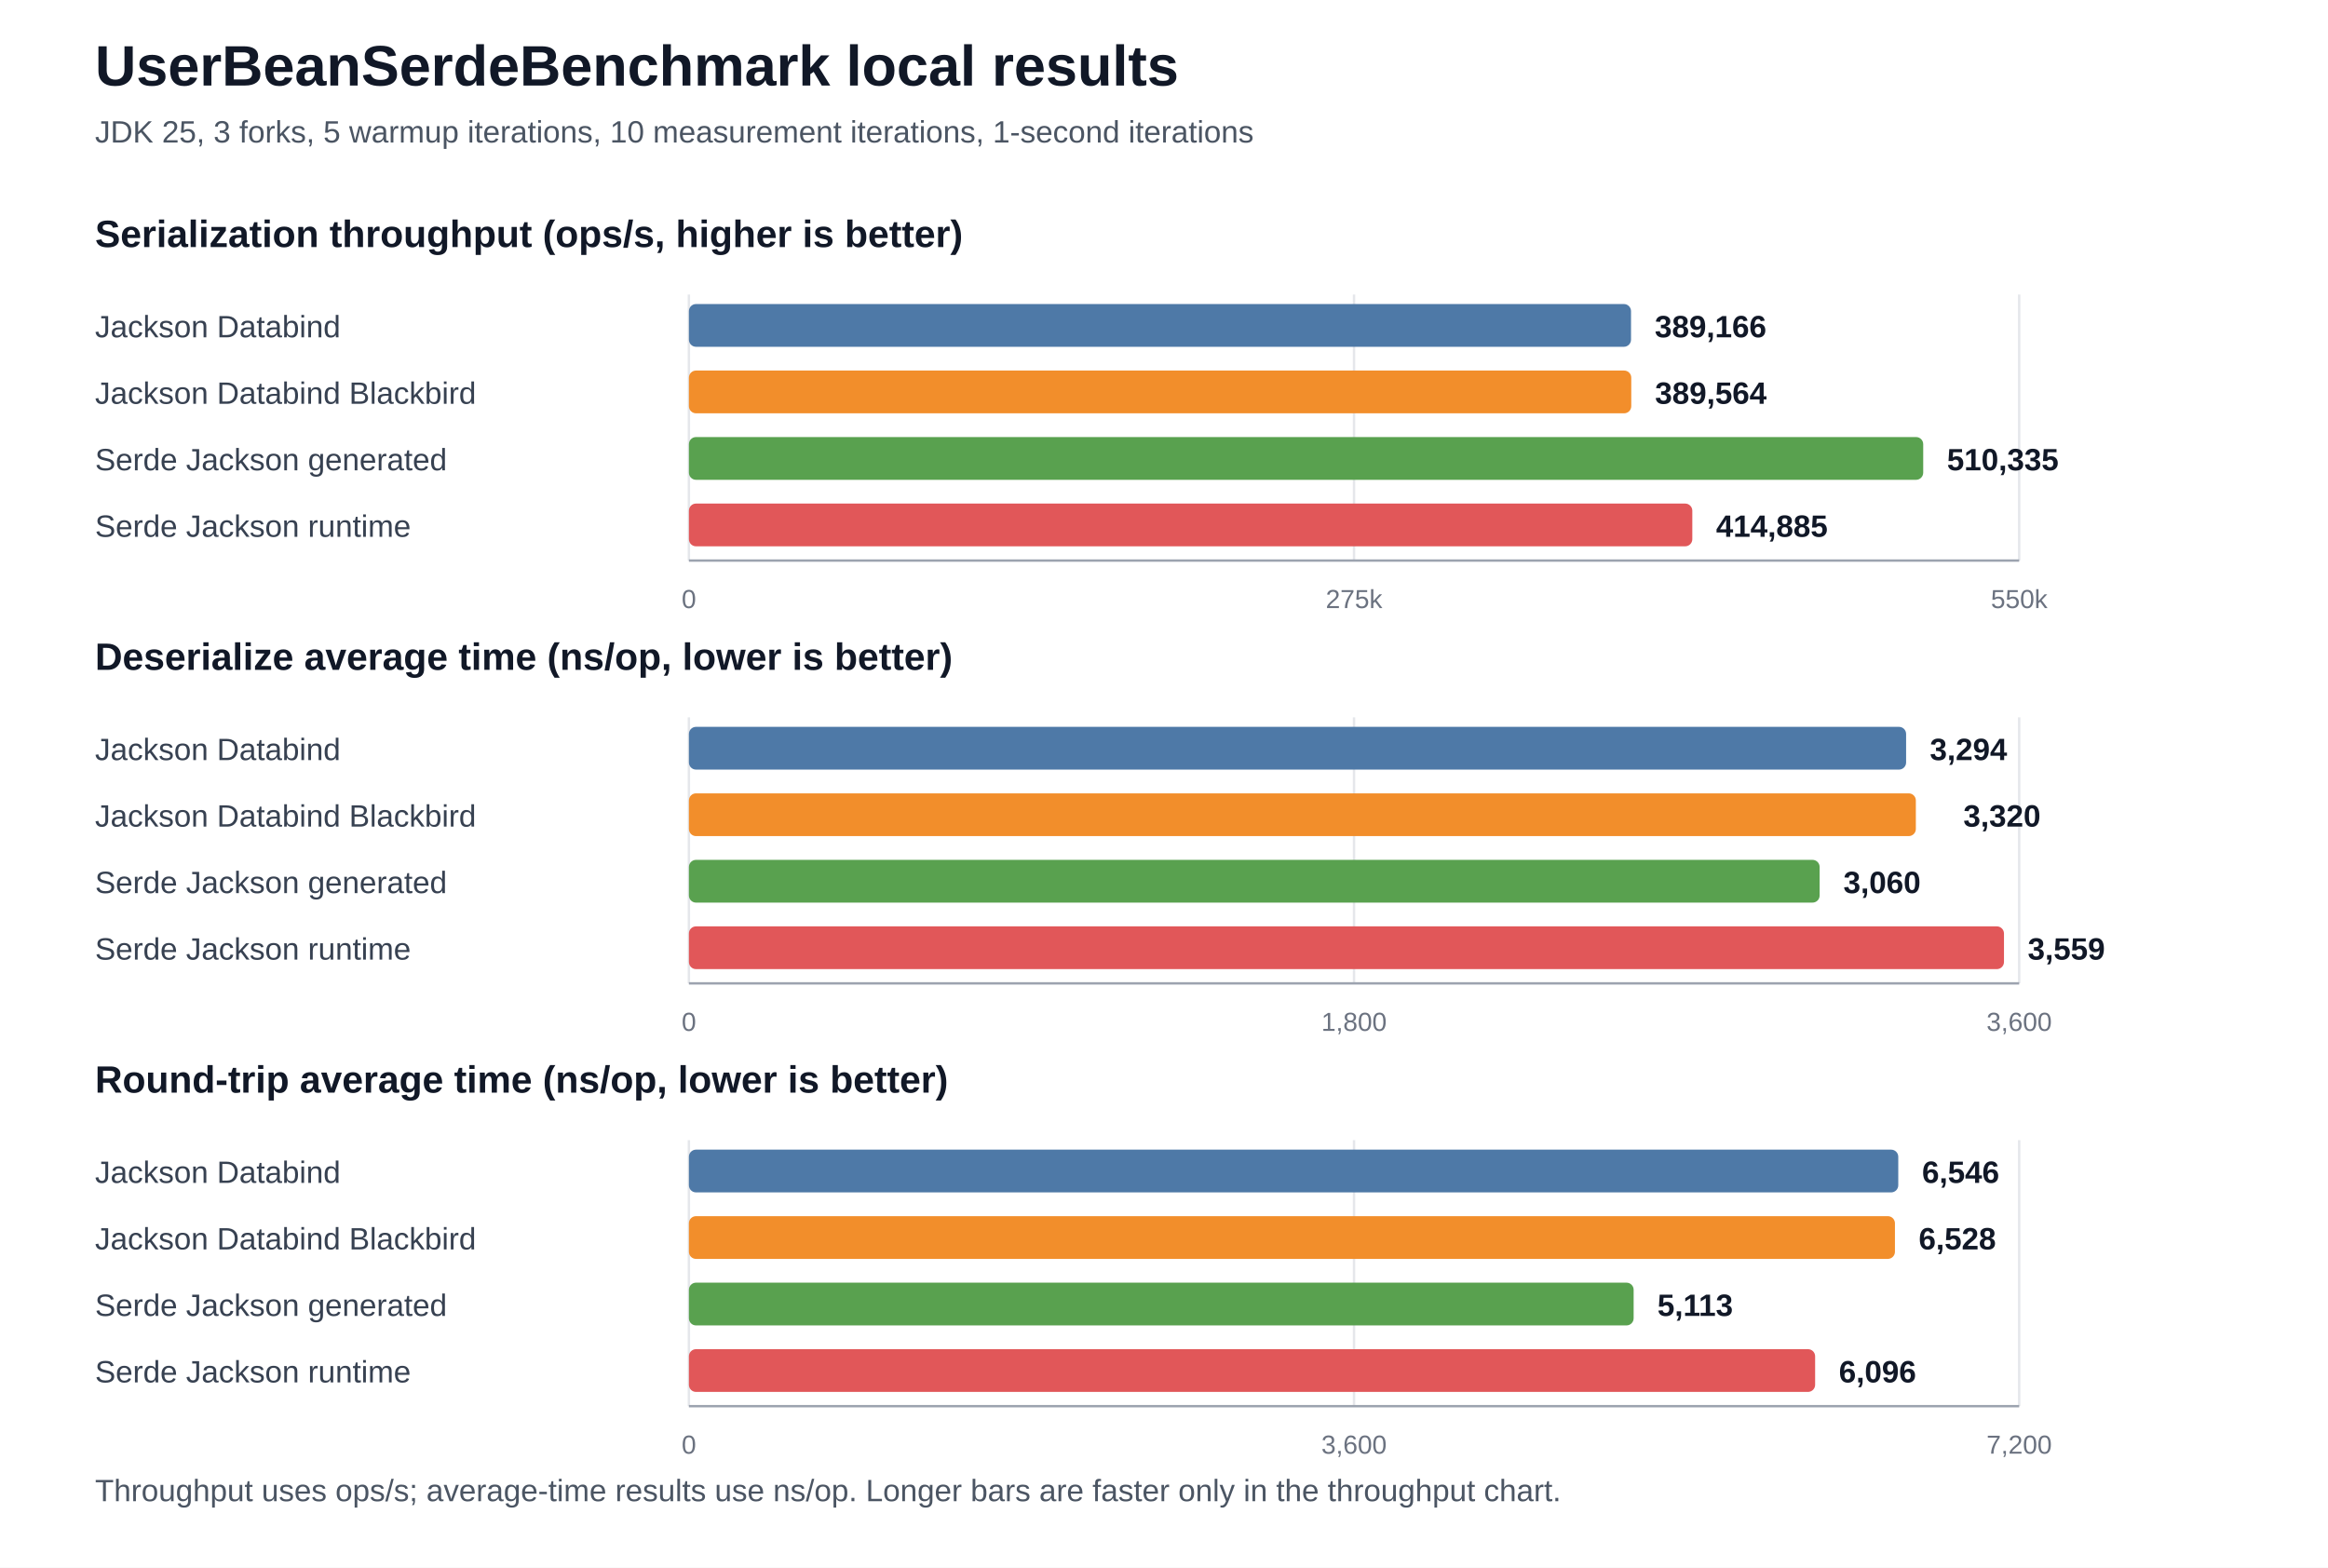
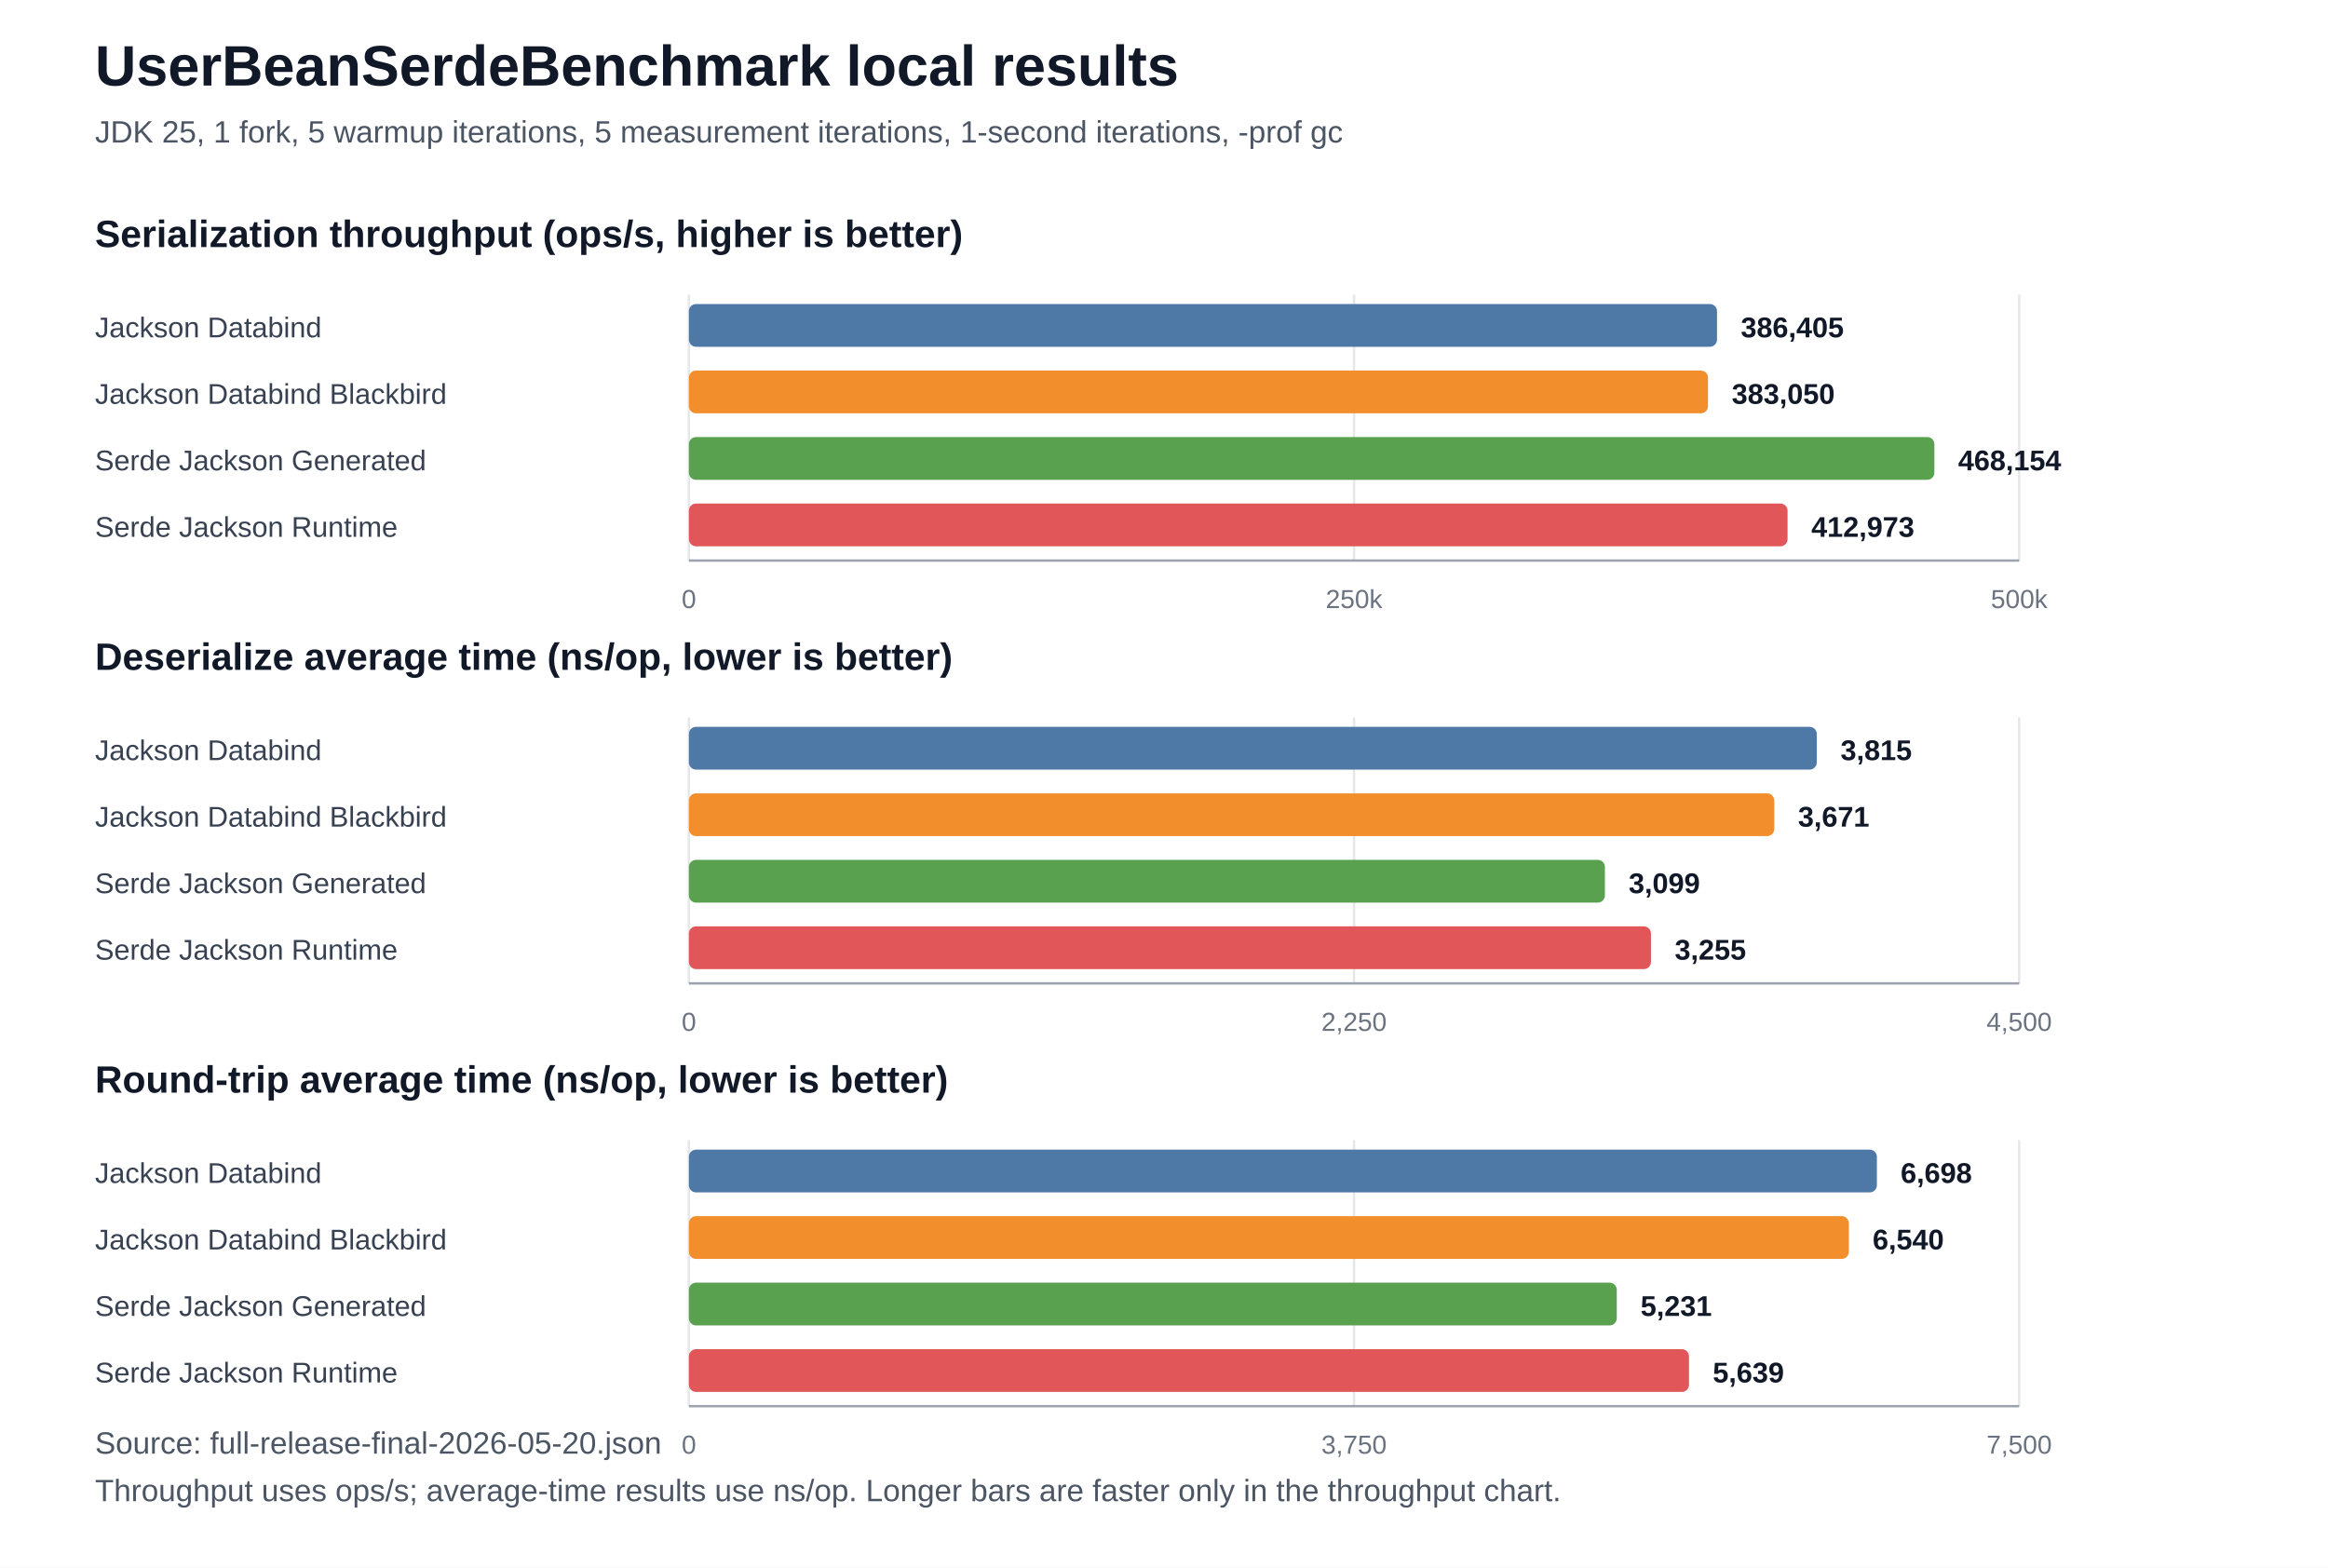
<svg xmlns="http://www.w3.org/2000/svg" width="980" height="660" viewBox="0 0 980 660" role="img" aria-labelledby="title desc">
  <style>
    .background { fill: #ffffff; }
    .title { fill: #111827; font: 700 24px Arial, Helvetica, sans-serif; }
    .subtitle { fill: #4b5563; font: 400 13px Arial, Helvetica, sans-serif; }
    .panel-title { fill: #111827; font: 700 16px Arial, Helvetica, sans-serif; }
-     .row-label { fill: #374151; font: 400 13px Arial, Helvetica, sans-serif; }
-     .value { fill: #111827; font: 700 13px Arial, Helvetica, sans-serif; }
+     .shape-label { fill: #111827; font: 700 13px Arial, Helvetica, sans-serif; }
+     .row-label { fill: #374151; font: 400 12px Arial, Helvetica, sans-serif; }
+     .value { fill: #111827; font: 700 12px Arial, Helvetica, sans-serif; }
    .axis { fill: #6b7280; font: 400 11px Arial, Helvetica, sans-serif; }
    .grid { stroke: #e5e7eb; stroke-width: 1; }
    .baseline { stroke: #9ca3af; stroke-width: 1; }
    .jackson { fill: #4e79a7; }
    .blackbird { fill: #f28e2b; }
    .serde-generated { fill: #59a14f; }
    .serde-runtime { fill: #e15759; }
  </style>
  <rect class="background" width="980" height="660" />
  <text class="title" x="40" y="36">UserBeanSerdeBenchmark local results</text>
-   <text class="subtitle" x="40" y="60">JDK 25, 3 forks, 5 warmup iterations, 10 measurement iterations, 1-second iterations</text>
+   <text class="subtitle" x="40" y="60">JDK 25, 1 fork, 5 warmup iterations, 5 measurement iterations, 1-second iterations, -prof gc</text>
  <g transform="translate(0 104)">
    <text class="panel-title" x="40" y="0">Serialization throughput (ops/s, higher is better)</text>
    <line class="grid" x1="290" y1="20" x2="290" y2="132" />
    <line class="grid" x1="570" y1="20" x2="570" y2="132" />
    <line class="grid" x1="850" y1="20" x2="850" y2="132" />
    <line class="baseline" x1="290" y1="132" x2="850" y2="132" />
    <text class="row-label" x="40" y="38">Jackson Databind</text>
-     <rect class="jackson" x="290" y="24" width="396.6" height="18" rx="3" />
-     <text class="value" x="696.6" y="38">389,166</text>
+     <rect class="jackson" x="290" y="24" width="432.8" height="18" rx="3" />
+     <text class="value" x="732.8" y="38">386,405</text>
    <text class="row-label" x="40" y="66">Jackson Databind Blackbird</text>
-     <rect class="blackbird" x="290" y="52" width="396.7" height="18" rx="3" />
-     <text class="value" x="696.7" y="66">389,564</text>
-     <text class="row-label" x="40" y="94">Serde Jackson generated</text>
-     <rect class="serde-generated" x="290" y="80" width="519.6" height="18" rx="3" />
-     <text class="value" x="819.6" y="94">510,335</text>
-     <text class="row-label" x="40" y="122">Serde Jackson runtime</text>
-     <rect class="serde-runtime" x="290" y="108" width="422.4" height="18" rx="3" />
-     <text class="value" x="722.4" y="122">414,885</text>
+     <rect class="blackbird" x="290" y="52" width="429.0" height="18" rx="3" />
+     <text class="value" x="729.0" y="66">383,050</text>
+     <text class="row-label" x="40" y="94">Serde Jackson Generated</text>
+     <rect class="serde-generated" x="290" y="80" width="524.3" height="18" rx="3" />
+     <text class="value" x="824.3" y="94">468,154</text>
+     <text class="row-label" x="40" y="122">Serde Jackson Runtime</text>
+     <rect class="serde-runtime" x="290" y="108" width="462.5" height="18" rx="3" />
+     <text class="value" x="762.5" y="122">412,973</text>
    <text class="axis" x="290" y="152" text-anchor="middle">0</text>
-     <text class="axis" x="570" y="152" text-anchor="middle">275k</text>
-     <text class="axis" x="850" y="152" text-anchor="middle">550k</text>
+     <text class="axis" x="570" y="152" text-anchor="middle">250k</text>
+     <text class="axis" x="850" y="152" text-anchor="middle">500k</text>
  </g>
  <g transform="translate(0 282)">
    <text class="panel-title" x="40" y="0">Deserialize average time (ns/op, lower is better)</text>
    <line class="grid" x1="290" y1="20" x2="290" y2="132" />
    <line class="grid" x1="570" y1="20" x2="570" y2="132" />
    <line class="grid" x1="850" y1="20" x2="850" y2="132" />
    <line class="baseline" x1="290" y1="132" x2="850" y2="132" />
    <text class="row-label" x="40" y="38">Jackson Databind</text>
-     <rect class="jackson" x="290" y="24" width="512.4" height="18" rx="3" />
-     <text class="value" x="812.4" y="38">3,294</text>
+     <rect class="jackson" x="290" y="24" width="474.8" height="18" rx="3" />
+     <text class="value" x="774.8" y="38">3,815</text>
    <text class="row-label" x="40" y="66">Jackson Databind Blackbird</text>
-     <rect class="blackbird" x="290" y="52" width="516.5" height="18" rx="3" />
-     <text class="value" x="826.5" y="66">3,320</text>
-     <text class="row-label" x="40" y="94">Serde Jackson generated</text>
-     <rect class="serde-generated" x="290" y="80" width="476.0" height="18" rx="3" />
-     <text class="value" x="776.0" y="94">3,060</text>
-     <text class="row-label" x="40" y="122">Serde Jackson runtime</text>
-     <rect class="serde-runtime" x="290" y="108" width="553.6" height="18" rx="3" />
-     <text class="value" x="853.6" y="122">3,559</text>
+     <rect class="blackbird" x="290" y="52" width="456.9" height="18" rx="3" />
+     <text class="value" x="756.9" y="66">3,671</text>
+     <text class="row-label" x="40" y="94">Serde Jackson Generated</text>
+     <rect class="serde-generated" x="290" y="80" width="385.6" height="18" rx="3" />
+     <text class="value" x="685.6" y="94">3,099</text>
+     <text class="row-label" x="40" y="122">Serde Jackson Runtime</text>
+     <rect class="serde-runtime" x="290" y="108" width="405.0" height="18" rx="3" />
+     <text class="value" x="705.0" y="122">3,255</text>
    <text class="axis" x="290" y="152" text-anchor="middle">0</text>
-     <text class="axis" x="570" y="152" text-anchor="middle">1,800</text>
-     <text class="axis" x="850" y="152" text-anchor="middle">3,600</text>
+     <text class="axis" x="570" y="152" text-anchor="middle">2,250</text>
+     <text class="axis" x="850" y="152" text-anchor="middle">4,500</text>
  </g>
  <g transform="translate(0 460)">
    <text class="panel-title" x="40" y="0">Round-trip average time (ns/op, lower is better)</text>
    <line class="grid" x1="290" y1="20" x2="290" y2="132" />
    <line class="grid" x1="570" y1="20" x2="570" y2="132" />
    <line class="grid" x1="850" y1="20" x2="850" y2="132" />
    <line class="baseline" x1="290" y1="132" x2="850" y2="132" />
    <text class="row-label" x="40" y="38">Jackson Databind</text>
-     <rect class="jackson" x="290" y="24" width="509.1" height="18" rx="3" />
-     <text class="value" x="809.1" y="38">6,546</text>
+     <rect class="jackson" x="290" y="24" width="500.1" height="18" rx="3" />
+     <text class="value" x="800.1" y="38">6,698</text>
    <text class="row-label" x="40" y="66">Jackson Databind Blackbird</text>
-     <rect class="blackbird" x="290" y="52" width="507.7" height="18" rx="3" />
-     <text class="value" x="807.7" y="66">6,528</text>
-     <text class="row-label" x="40" y="94">Serde Jackson generated</text>
-     <rect class="serde-generated" x="290" y="80" width="397.7" height="18" rx="3" />
-     <text class="value" x="697.7" y="94">5,113</text>
-     <text class="row-label" x="40" y="122">Serde Jackson runtime</text>
-     <rect class="serde-runtime" x="290" y="108" width="474.1" height="18" rx="3" />
-     <text class="value" x="774.1" y="122">6,096</text>
+     <rect class="blackbird" x="290" y="52" width="488.3" height="18" rx="3" />
+     <text class="value" x="788.3" y="66">6,540</text>
+     <text class="row-label" x="40" y="94">Serde Jackson Generated</text>
+     <rect class="serde-generated" x="290" y="80" width="390.6" height="18" rx="3" />
+     <text class="value" x="690.6" y="94">5,231</text>
+     <text class="row-label" x="40" y="122">Serde Jackson Runtime</text>
+     <rect class="serde-runtime" x="290" y="108" width="421.0" height="18" rx="3" />
+     <text class="value" x="721.0" y="122">5,639</text>
    <text class="axis" x="290" y="152" text-anchor="middle">0</text>
-     <text class="axis" x="570" y="152" text-anchor="middle">3,600</text>
-     <text class="axis" x="850" y="152" text-anchor="middle">7,200</text>
+     <text class="axis" x="570" y="152" text-anchor="middle">3,750</text>
+     <text class="axis" x="850" y="152" text-anchor="middle">7,500</text>
  </g>
+   <text class="subtitle" x="40" y="612">Source: full-release-final-2026-05-20.json</text>
  <text class="subtitle" x="40" y="632">Throughput uses ops/s; average-time results use ns/op. Longer bars are faster only in the throughput chart.</text>
</svg>
